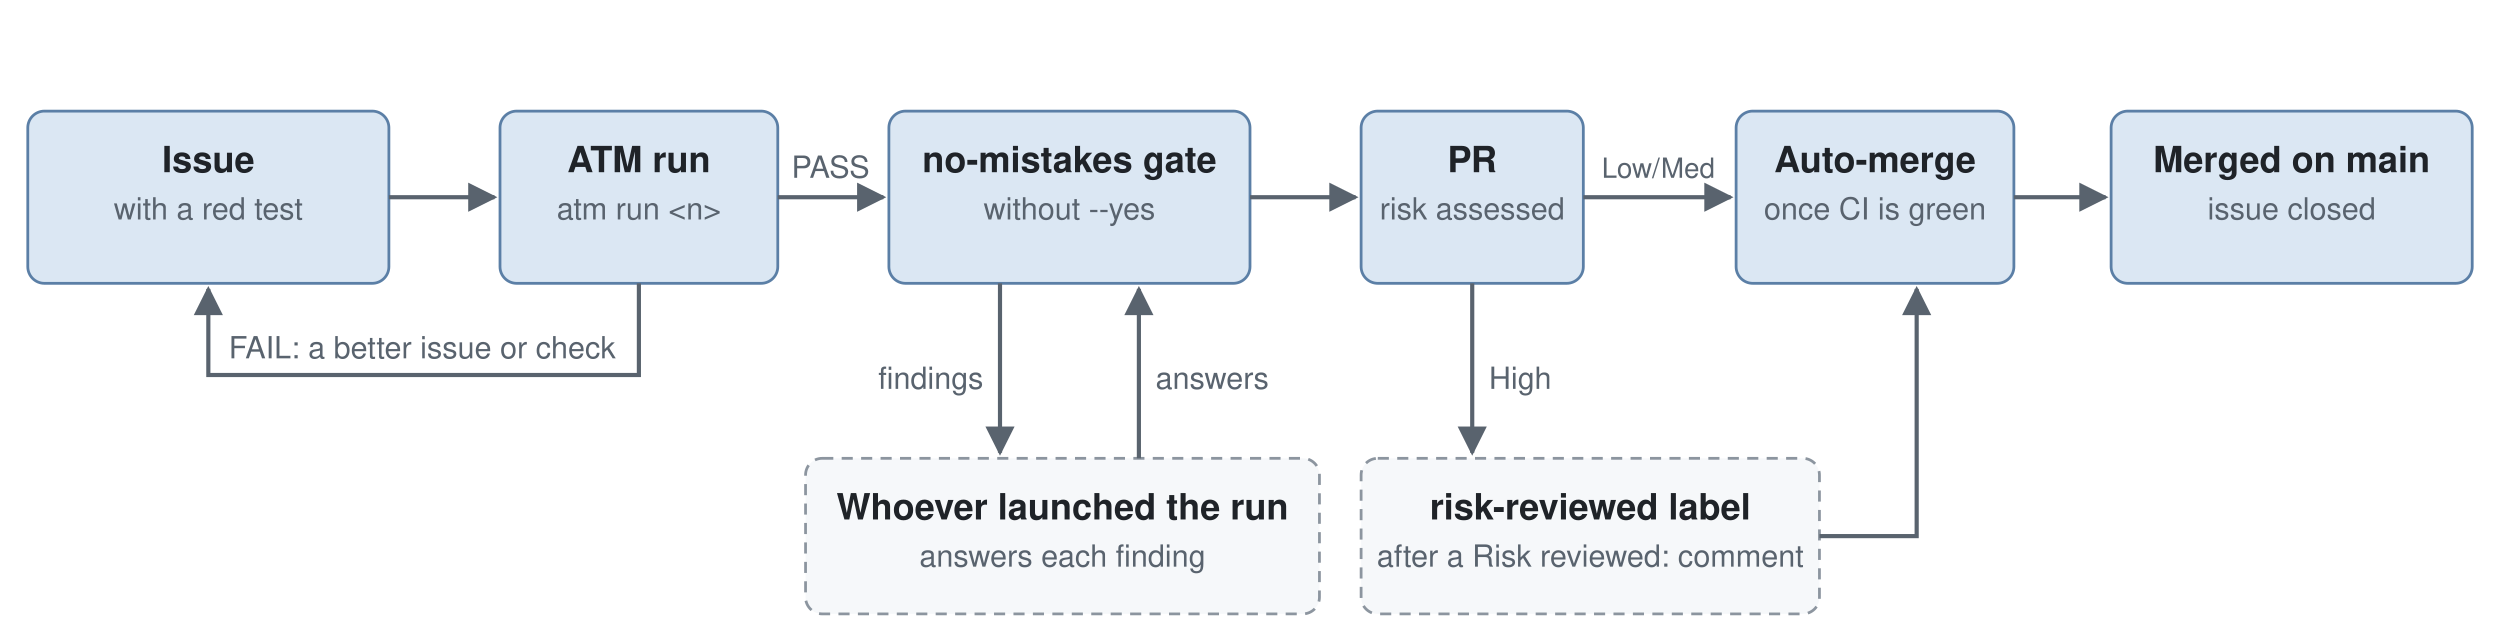
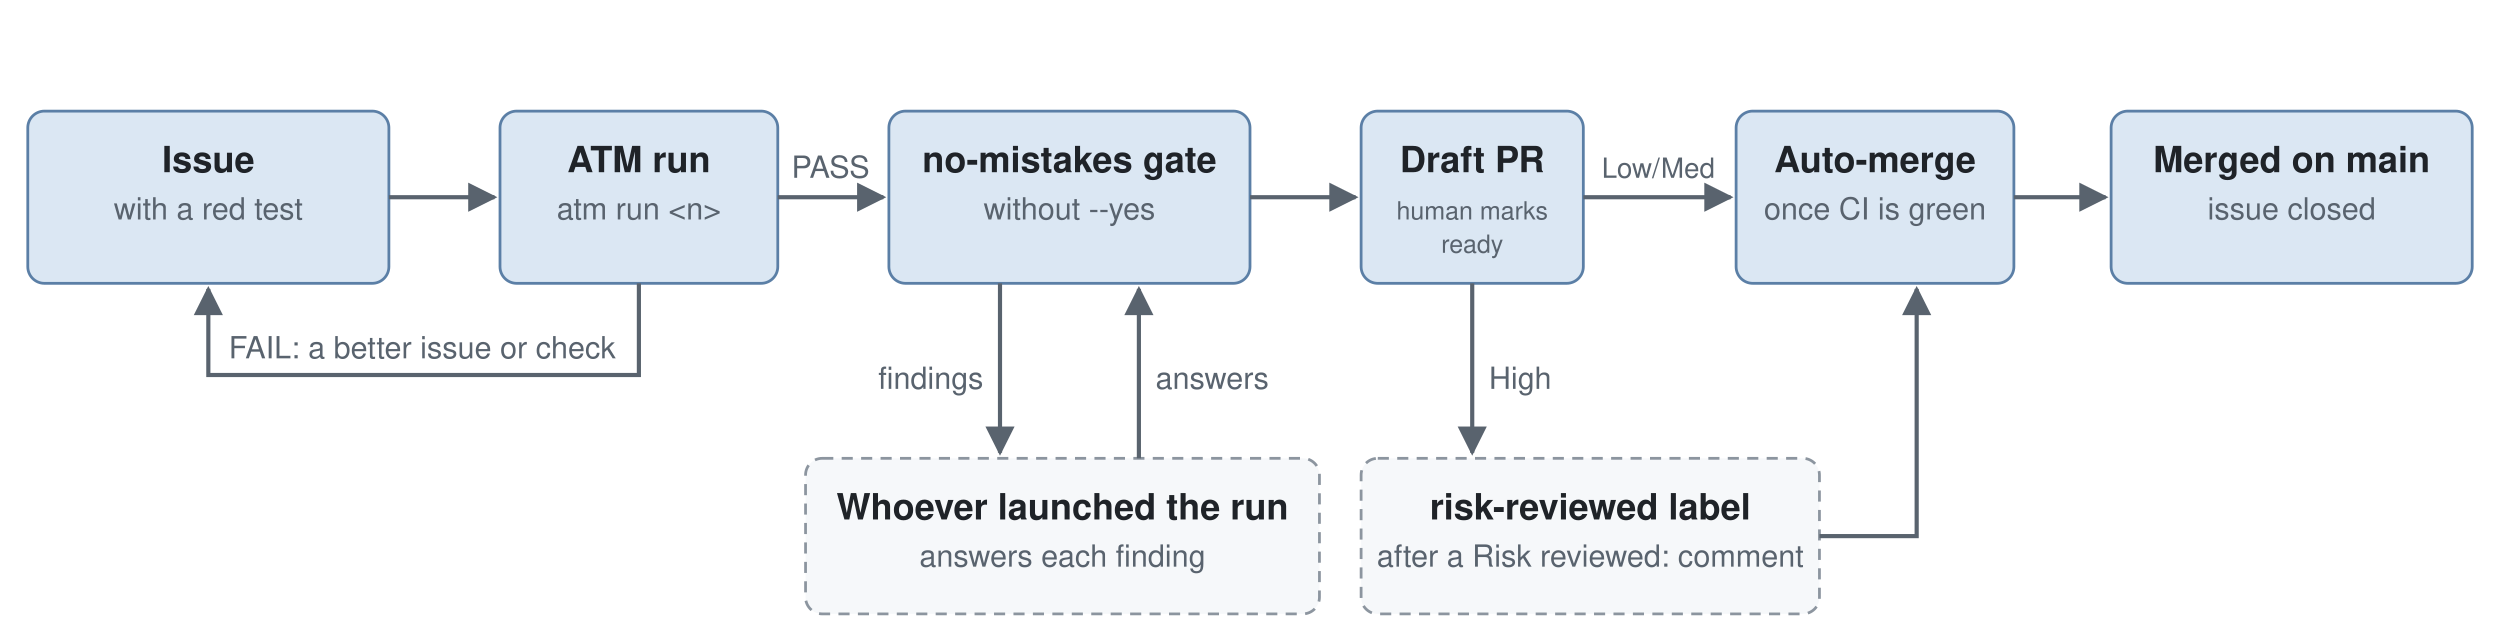
- <svg xmlns="http://www.w3.org/2000/svg" viewBox="0 0 900 230" width="900" height="230" role="img" aria-label="The loop. An issue with a red test goes to an ATM run. FAIL goes back to the issue. PASS goes to the no-mistakes gate; its findings go to whoever launched the run, who answers them, then the gate opens a PR. A Low or Medium risk PR gets auto-merge; a High risk one waits for the risk-reviewed label. Merged on main, the issue closes.">
+ <svg xmlns="http://www.w3.org/2000/svg" viewBox="0 0 900 230" width="900" height="230" role="img" aria-label="The loop. An issue with a red test goes to an ATM run. FAIL goes back to the issue. PASS goes to the no-mistakes gate; its findings go to whoever launched the run, who answers them, then the gate opens a draft PR. A human marks it ready; a High risk PR also waits for the risk-reviewed label. Auto-merge can then arm. Merged on main, the issue closes.">
  <defs>
    <marker id="ar" viewBox="0 0 10 10" refX="9" refY="5" markerWidth="7" markerHeight="7" orient="auto-start-reverse">
      <path d="M0 0L10 5L0 10z" fill="#59636e" />
    </marker>
  </defs>
  <g font-family="-apple-system,BlinkMacSystemFont,'Segoe UI',Helvetica,Arial,sans-serif" font-size="13" fill="#1f2328">
    <rect x="10" y="40" width="130" height="62" rx="6" fill="#dbe7f3" stroke="#5b7fa6" />
    <text x="75.0" y="62" text-anchor="middle" font-weight="600">Issue</text>
    <text x="75.0" y="79" text-anchor="middle" font-size="11" fill="#59636e">with a red test</text>
    <rect x="180" y="40" width="100" height="62" rx="6" fill="#dbe7f3" stroke="#5b7fa6" />
    <text x="230.0" y="62" text-anchor="middle" font-weight="600">ATM run</text>
    <text x="230.0" y="79" text-anchor="middle" font-size="11" fill="#59636e">atm run &lt;n&gt;</text>
    <rect x="320" y="40" width="130" height="62" rx="6" fill="#dbe7f3" stroke="#5b7fa6" />
    <text x="385.0" y="62" text-anchor="middle" font-weight="600">no-mistakes gate</text>
    <text x="385.0" y="79" text-anchor="middle" font-size="11" fill="#59636e">without --yes</text>
    <rect x="490" y="40" width="80" height="62" rx="6" fill="#dbe7f3" stroke="#5b7fa6" />
-     <text x="530.0" y="62" text-anchor="middle" font-weight="600">PR</text>
-     <text x="530.0" y="79" text-anchor="middle" font-size="11" fill="#59636e">risk assessed</text>
+     <text x="530.0" y="62" text-anchor="middle" font-weight="600">Draft PR</text>
+     <text x="530.0" y="79" text-anchor="middle" font-size="9" fill="#59636e">human marks</text>
+     <text x="530.0" y="91" text-anchor="middle" font-size="9" fill="#59636e">ready</text>
    <rect x="625" y="40" width="100" height="62" rx="6" fill="#dbe7f3" stroke="#5b7fa6" />
    <text x="675.0" y="62" text-anchor="middle" font-weight="600">Auto-merge</text>
    <text x="675.0" y="79" text-anchor="middle" font-size="11" fill="#59636e">once CI is green</text>
    <rect x="760" y="40" width="130" height="62" rx="6" fill="#dbe7f3" stroke="#5b7fa6" />
    <text x="825.0" y="62" text-anchor="middle" font-weight="600">Merged on main</text>
    <text x="825.0" y="79" text-anchor="middle" font-size="11" fill="#59636e">issue closed</text>
    <path d="M140 71H178" stroke="#59636e" stroke-width="1.5" fill="none" marker-end="url(#ar)" />
    <path d="M280 71H318" stroke="#59636e" stroke-width="1.5" fill="none" marker-end="url(#ar)" />
    <text x="299" y="64" text-anchor="middle" font-size="11" fill="#59636e">PASS</text>
    <path d="M450 71H488" stroke="#59636e" stroke-width="1.5" fill="none" marker-end="url(#ar)" />
    <path d="M570 71H623" stroke="#59636e" stroke-width="1.5" fill="none" marker-end="url(#ar)" />
    <text x="597" y="64" text-anchor="middle" font-size="10" fill="#59636e">Low/Med</text>
    <path d="M725 71H758" stroke="#59636e" stroke-width="1.5" fill="none" marker-end="url(#ar)" />
    <path d="M230 102V135H75V104" stroke="#59636e" stroke-width="1.5" fill="none" marker-end="url(#ar)" />
    <text x="152" y="129" text-anchor="middle" font-size="11" fill="#59636e">FAIL: a better issue or check</text>
    <rect x="290" y="165" width="185" height="56" rx="6" fill="#f6f8fa" stroke="#8c959f" stroke-dasharray="4 3" />
    <text x="382.5" y="187" text-anchor="middle" font-weight="600">Whoever launched the run</text>
    <text x="382.5" y="204" text-anchor="middle" font-size="11" fill="#59636e">answers each finding</text>
    <path d="M360 102V163" stroke="#59636e" stroke-width="1.5" fill="none" marker-end="url(#ar)" />
    <text x="354" y="140" text-anchor="end" font-size="11" fill="#59636e">findings</text>
    <path d="M410 165V104" stroke="#59636e" stroke-width="1.5" fill="none" marker-end="url(#ar)" />
    <text x="416" y="140" text-anchor="start" font-size="11" fill="#59636e">answers</text>
    <rect x="490" y="165" width="165" height="56" rx="6" fill="#f6f8fa" stroke="#8c959f" stroke-dasharray="4 3" />
    <text x="572.5" y="187" text-anchor="middle" font-weight="600">risk-reviewed label</text>
    <text x="572.5" y="204" text-anchor="middle" font-size="11" fill="#59636e">after a Risk reviewed: comment</text>
    <path d="M530 102V163" stroke="#59636e" stroke-width="1.5" fill="none" marker-end="url(#ar)" />
    <text x="536" y="140" text-anchor="start" font-size="11" fill="#59636e">High</text>
    <path d="M655 193H690V104" stroke="#59636e" stroke-width="1.5" fill="none" marker-end="url(#ar)" />
  </g>
</svg>
